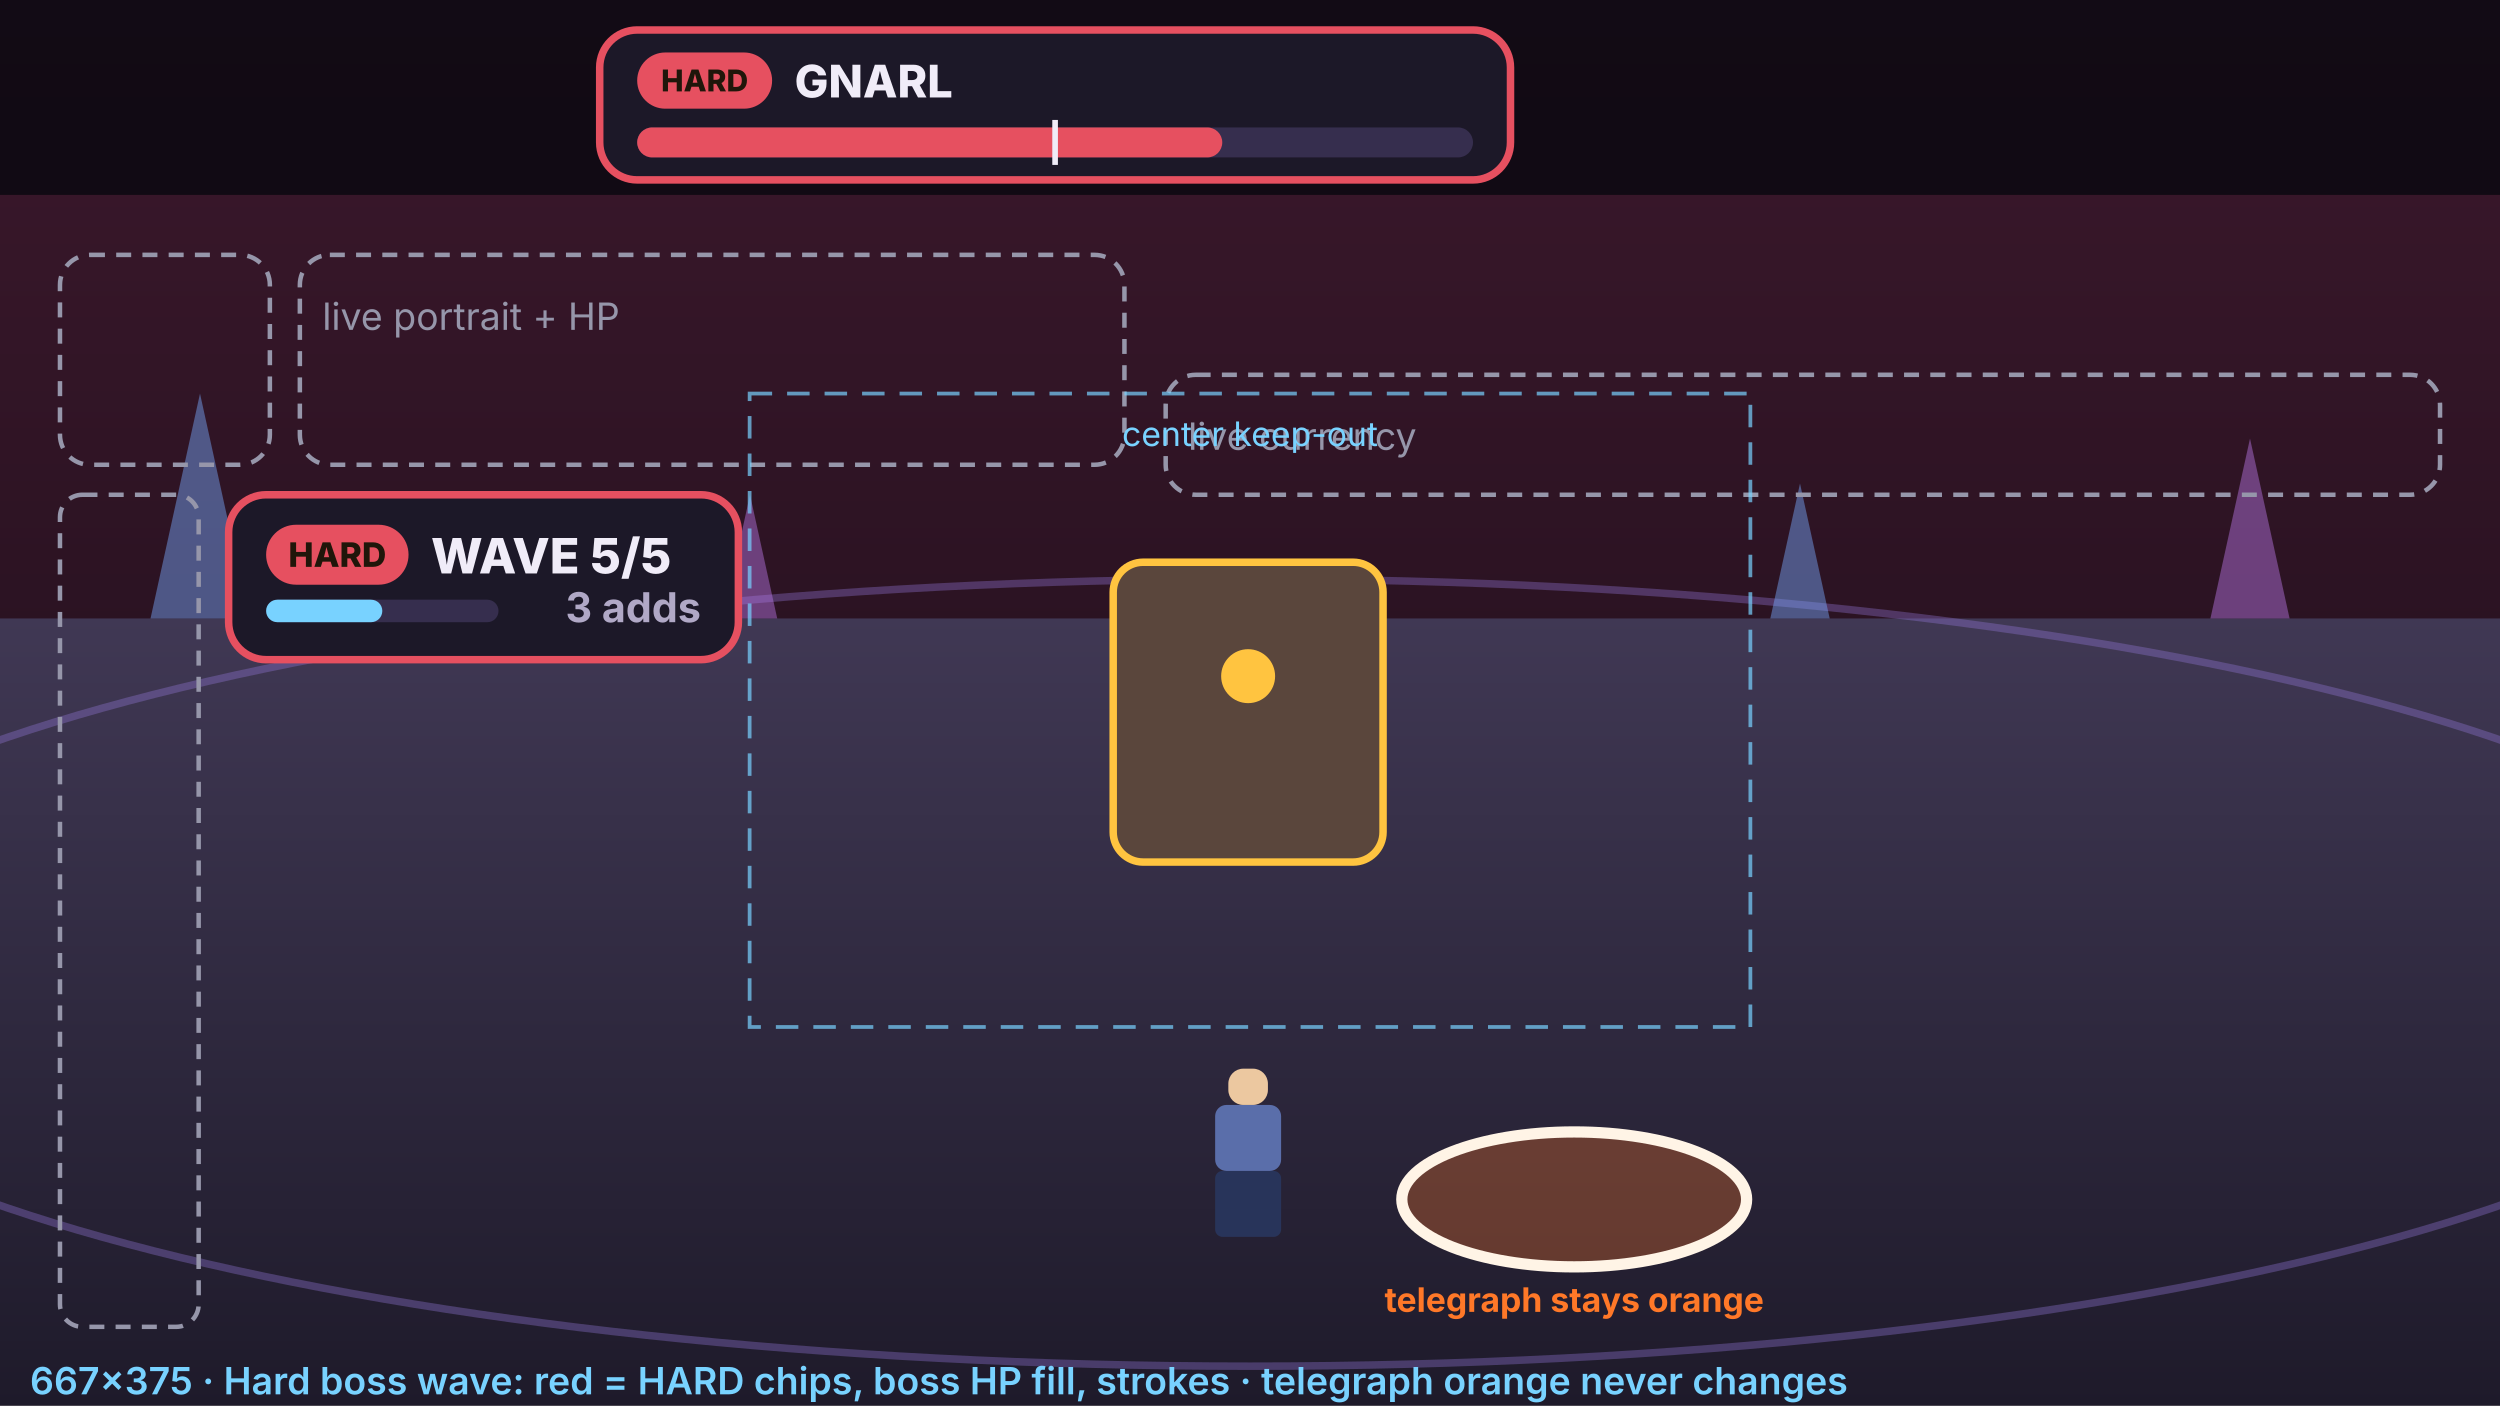
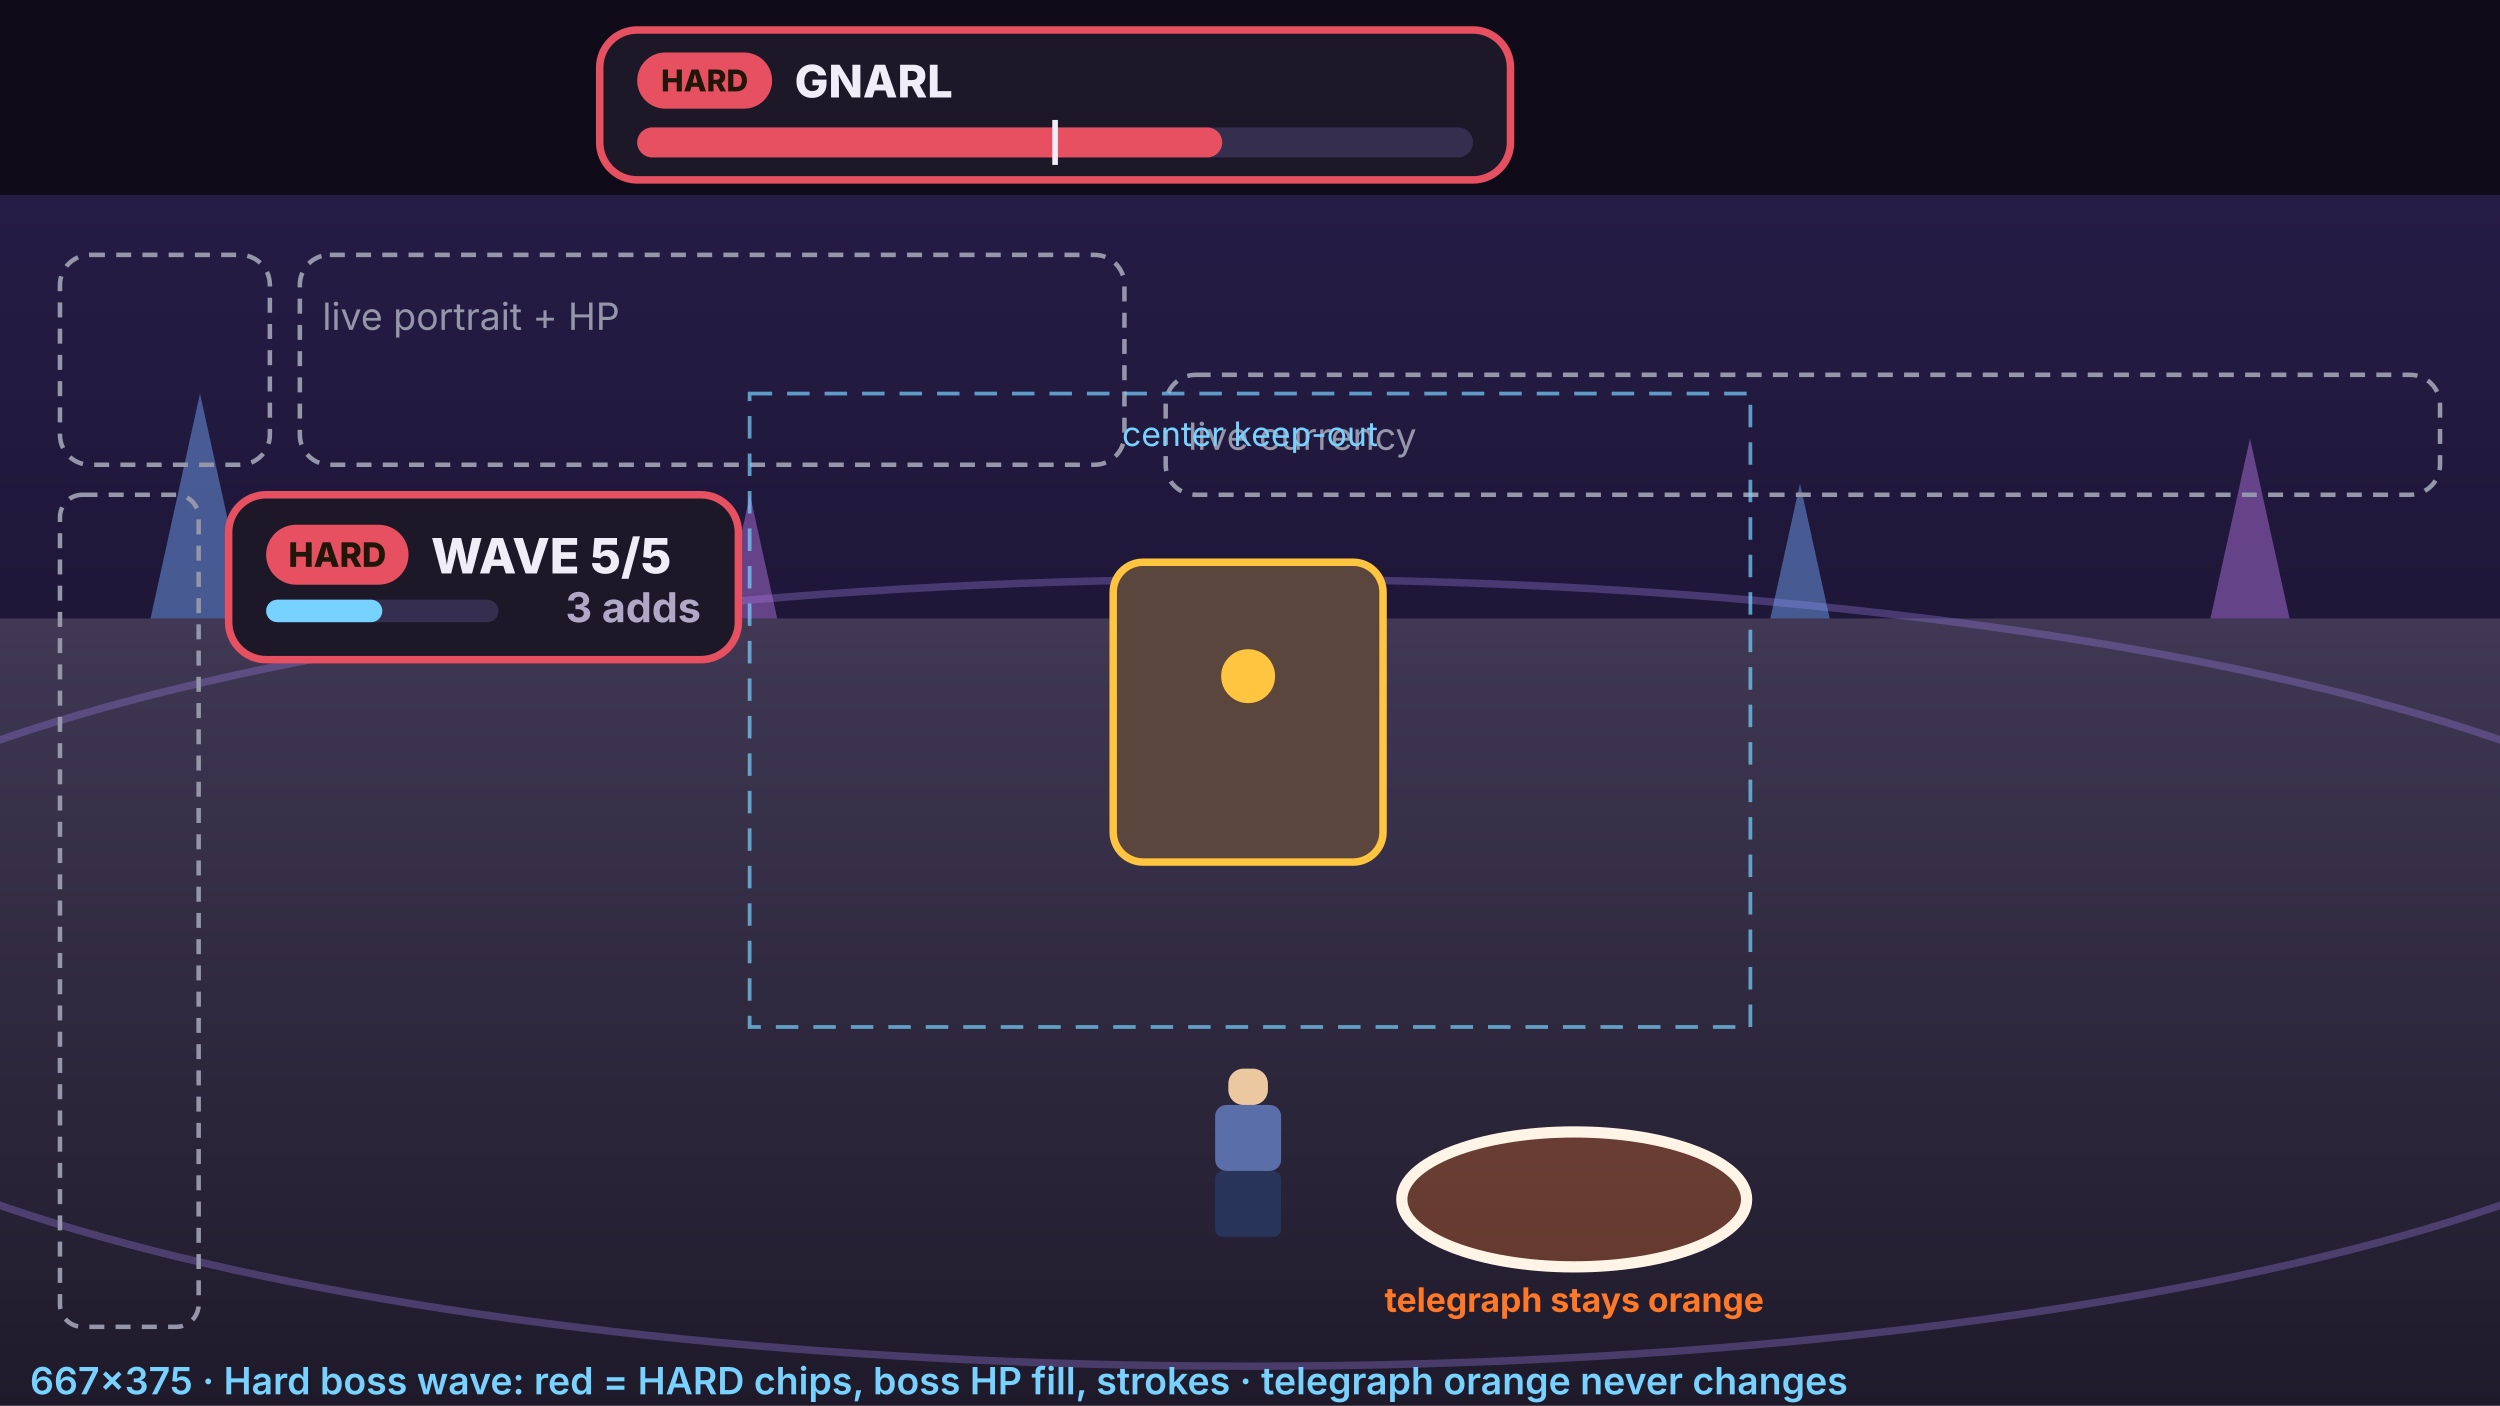
<svg xmlns="http://www.w3.org/2000/svg" width="667" height="375" viewBox="0 0 667 375">
  <defs>
    <linearGradient id="asky" x1="0" y1="0" x2="0" y2="1">
-       <stop offset="0" stop-color="rgb(60,24,44)" />
-       <stop offset="1" stop-color="rgb(22,12,22)" />
+       <stop offset="0" stop-color="rgb(40,30,76)" />
+       <stop offset="1" stop-color="rgb(18,14,30)" />
    </linearGradient>
    <linearGradient id="agnd" x1="0" y1="0" x2="0" y2="1">
      <stop offset="0" stop-color="rgb(64,56,84)" />
      <stop offset="1" stop-color="rgb(30,26,42)" />
    </linearGradient>
  </defs>
  <rect x="0" y="0" width="667" height="375" rx="0" fill="url(#asky)" />
  <polygon points="0,165.0 667,165.0 667,375 0,375" fill="url(#agnd)" />
  <ellipse cx="333.5" cy="259.5" rx="413.54" ry="105.0" fill="none" stroke="rgb(150,120,220)" stroke-opacity="0.35" stroke-width="2" />
  <polygon points="53.36,105.0 66.56,165.0 40.16,165.0" fill="rgb(120,170,255)" opacity="0.45" />
  <polygon points="600.3,117.0 610.86,165.0 589.74,165.0" fill="rgb(186,120,232)" opacity="0.45" />
  <polygon points="200.1,132.0 207.36,165.0 192.84,165.0" fill="rgb(186,120,232)" opacity="0.45" />
  <polygon points="480.24,129.0 488.16,165.0 472.32,165.0" fill="rgb(120,170,255)" opacity="0.45" />
  <rect x="297.0" y="150" width="72.0" height="80" rx="8" fill="rgb(90,70,60)" stroke="rgb(255,196,64)" stroke-width="2" />
  <circle cx="333" cy="180.4" r="7.2" fill="rgb(255,196,64)" />
  <rect x="324.2" y="312.4" width="17.6" height="17.6" rx="2" fill="rgb(40,52,90)" />
  <rect x="324.2" y="294.8" width="17.6" height="17.6" rx="3" fill="rgb(90,110,170)" />
  <rect x="327.72" y="285.12" width="10.56" height="9.68" rx="4" fill="rgb(236,200,160)" />
  <rect x="0" y="0" width="667" height="52" rx="0" fill="rgb(10,8,16)" opacity="0.85" />
  <text x="333.5" y="34" font-family="'Builder Sans','BuilderSans','Inter','Segoe UI',Arial,sans-serif" font-size="10" font-weight="400" fill="rgb(176,168,198)" text-anchor="middle">Roblox top bar</text>
  <rect x="16" y="68" width="56" height="56" rx="8" fill="none" stroke="rgb(150,150,170)" stroke-width="1.2" stroke-dasharray="4 3" />
  <rect x="80" y="68" width="220" height="56" rx="8" fill="none" stroke="rgb(150,150,170)" stroke-width="1.2" stroke-dasharray="4 3" />
  <text x="86" y="88" font-family="'Builder Sans','BuilderSans','Inter','Segoe UI',Arial,sans-serif" font-size="10" font-weight="400" fill="rgb(150,150,170)" text-anchor="start">live portrait + HP</text>
  <rect x="311" y="100" width="340" height="32" rx="8" fill="none" stroke="rgb(150,150,170)" stroke-width="1.2" stroke-dasharray="4 3" />
  <text x="317" y="120" font-family="'Builder Sans','BuilderSans','Inter','Segoe UI',Arial,sans-serif" font-size="10" font-weight="400" fill="rgb(150,150,170)" text-anchor="start">live currency</text>
  <rect x="16" y="132" width="37" height="222" rx="6" fill="none" stroke="rgb(150,150,170)" stroke-width="1.2" stroke-dasharray="4 3" />
  <rect x="200" y="105" width="267" height="169" rx="0" fill="none" stroke="rgb(120,210,255)" stroke-width="1" stroke-dasharray="6 4" stroke-opacity="0.7" />
  <text x="333.5" y="119" font-family="'Builder Sans','BuilderSans','Inter','Segoe UI',Arial,sans-serif" font-size="9" font-weight="400" fill="rgb(120,210,255)" text-anchor="middle">center keep-out</text>
  <rect x="61" y="132" width="136" height="44" rx="10" fill="rgb(28,24,40)" stroke="rgb(230,80,96)" stroke-width="2" />
  <rect x="71" y="140" width="38" height="16" rx="8.0" fill="rgb(230,80,96)" />
  <text x="90.0" y="151.24" font-family="'Builder Sans','BuilderSans','Inter','Segoe UI',Arial,sans-serif" font-size="9" font-weight="800" fill="rgb(32,22,10)" text-anchor="middle">HARD</text>
  <text x="115" y="153" font-family="'Builder Sans','BuilderSans','Inter','Segoe UI',Arial,sans-serif" font-size="13" font-weight="800" fill="rgb(240,236,248)" text-anchor="start">WAVE 5/5</text>
  <text x="187" y="166" font-family="'Builder Sans','BuilderSans','Inter','Segoe UI',Arial,sans-serif" font-size="11" font-weight="700" fill="rgb(176,168,198)" text-anchor="end">3 adds</text>
  <rect x="71" y="160" width="62" height="6" rx="3.0" fill="rgb(54,46,78)" />
  <rect x="71" y="160" width="31.0" height="6" rx="3.0" fill="rgb(120,210,255)" />
  <rect x="160" y="8" width="243" height="40" rx="10" fill="rgb(28,24,40)" stroke="rgb(230,80,96)" stroke-width="2" />
  <rect x="170" y="14" width="36" height="15" rx="7.5" fill="rgb(230,80,96)" />
  <text x="188.0" y="24.38" font-family="'Builder Sans','BuilderSans','Inter','Segoe UI',Arial,sans-serif" font-size="8" font-weight="800" fill="rgb(32,22,10)" text-anchor="middle">HARD</text>
  <text x="212" y="26" font-family="'Builder Sans','BuilderSans','Inter','Segoe UI',Arial,sans-serif" font-size="12" font-weight="800" fill="rgb(240,236,248)" text-anchor="start">GNARL</text>
  <rect x="170" y="34" width="223" height="8" rx="4" fill="rgb(54,46,78)" />
  <rect x="170" y="34" width="156.1" height="8" rx="4" fill="rgb(230,80,96)" />
  <line x1="281.5" y1="32" x2="281.5" y2="44" stroke="rgb(240,236,248)" stroke-width="1.5" />
  <ellipse cx="420" cy="320" rx="46" ry="18" fill="rgb(255,120,40)" fill-opacity="0.3" stroke="rgb(255,244,230)" stroke-width="3" />
  <text x="420" y="350" font-family="'Builder Sans','BuilderSans','Inter','Segoe UI',Arial,sans-serif" font-size="9" font-weight="700" fill="rgb(255,120,40)" text-anchor="middle">telegraph stays orange</text>
  <text x="8" y="372" font-family="'Builder Sans','BuilderSans','Inter','Segoe UI',Arial,sans-serif" font-size="10" font-weight="600" fill="rgb(120,210,255)" text-anchor="start">667×375 · Hard boss wave: red = HARD chips, boss HP fill, strokes · telegraph orange never changes</text>
</svg>
